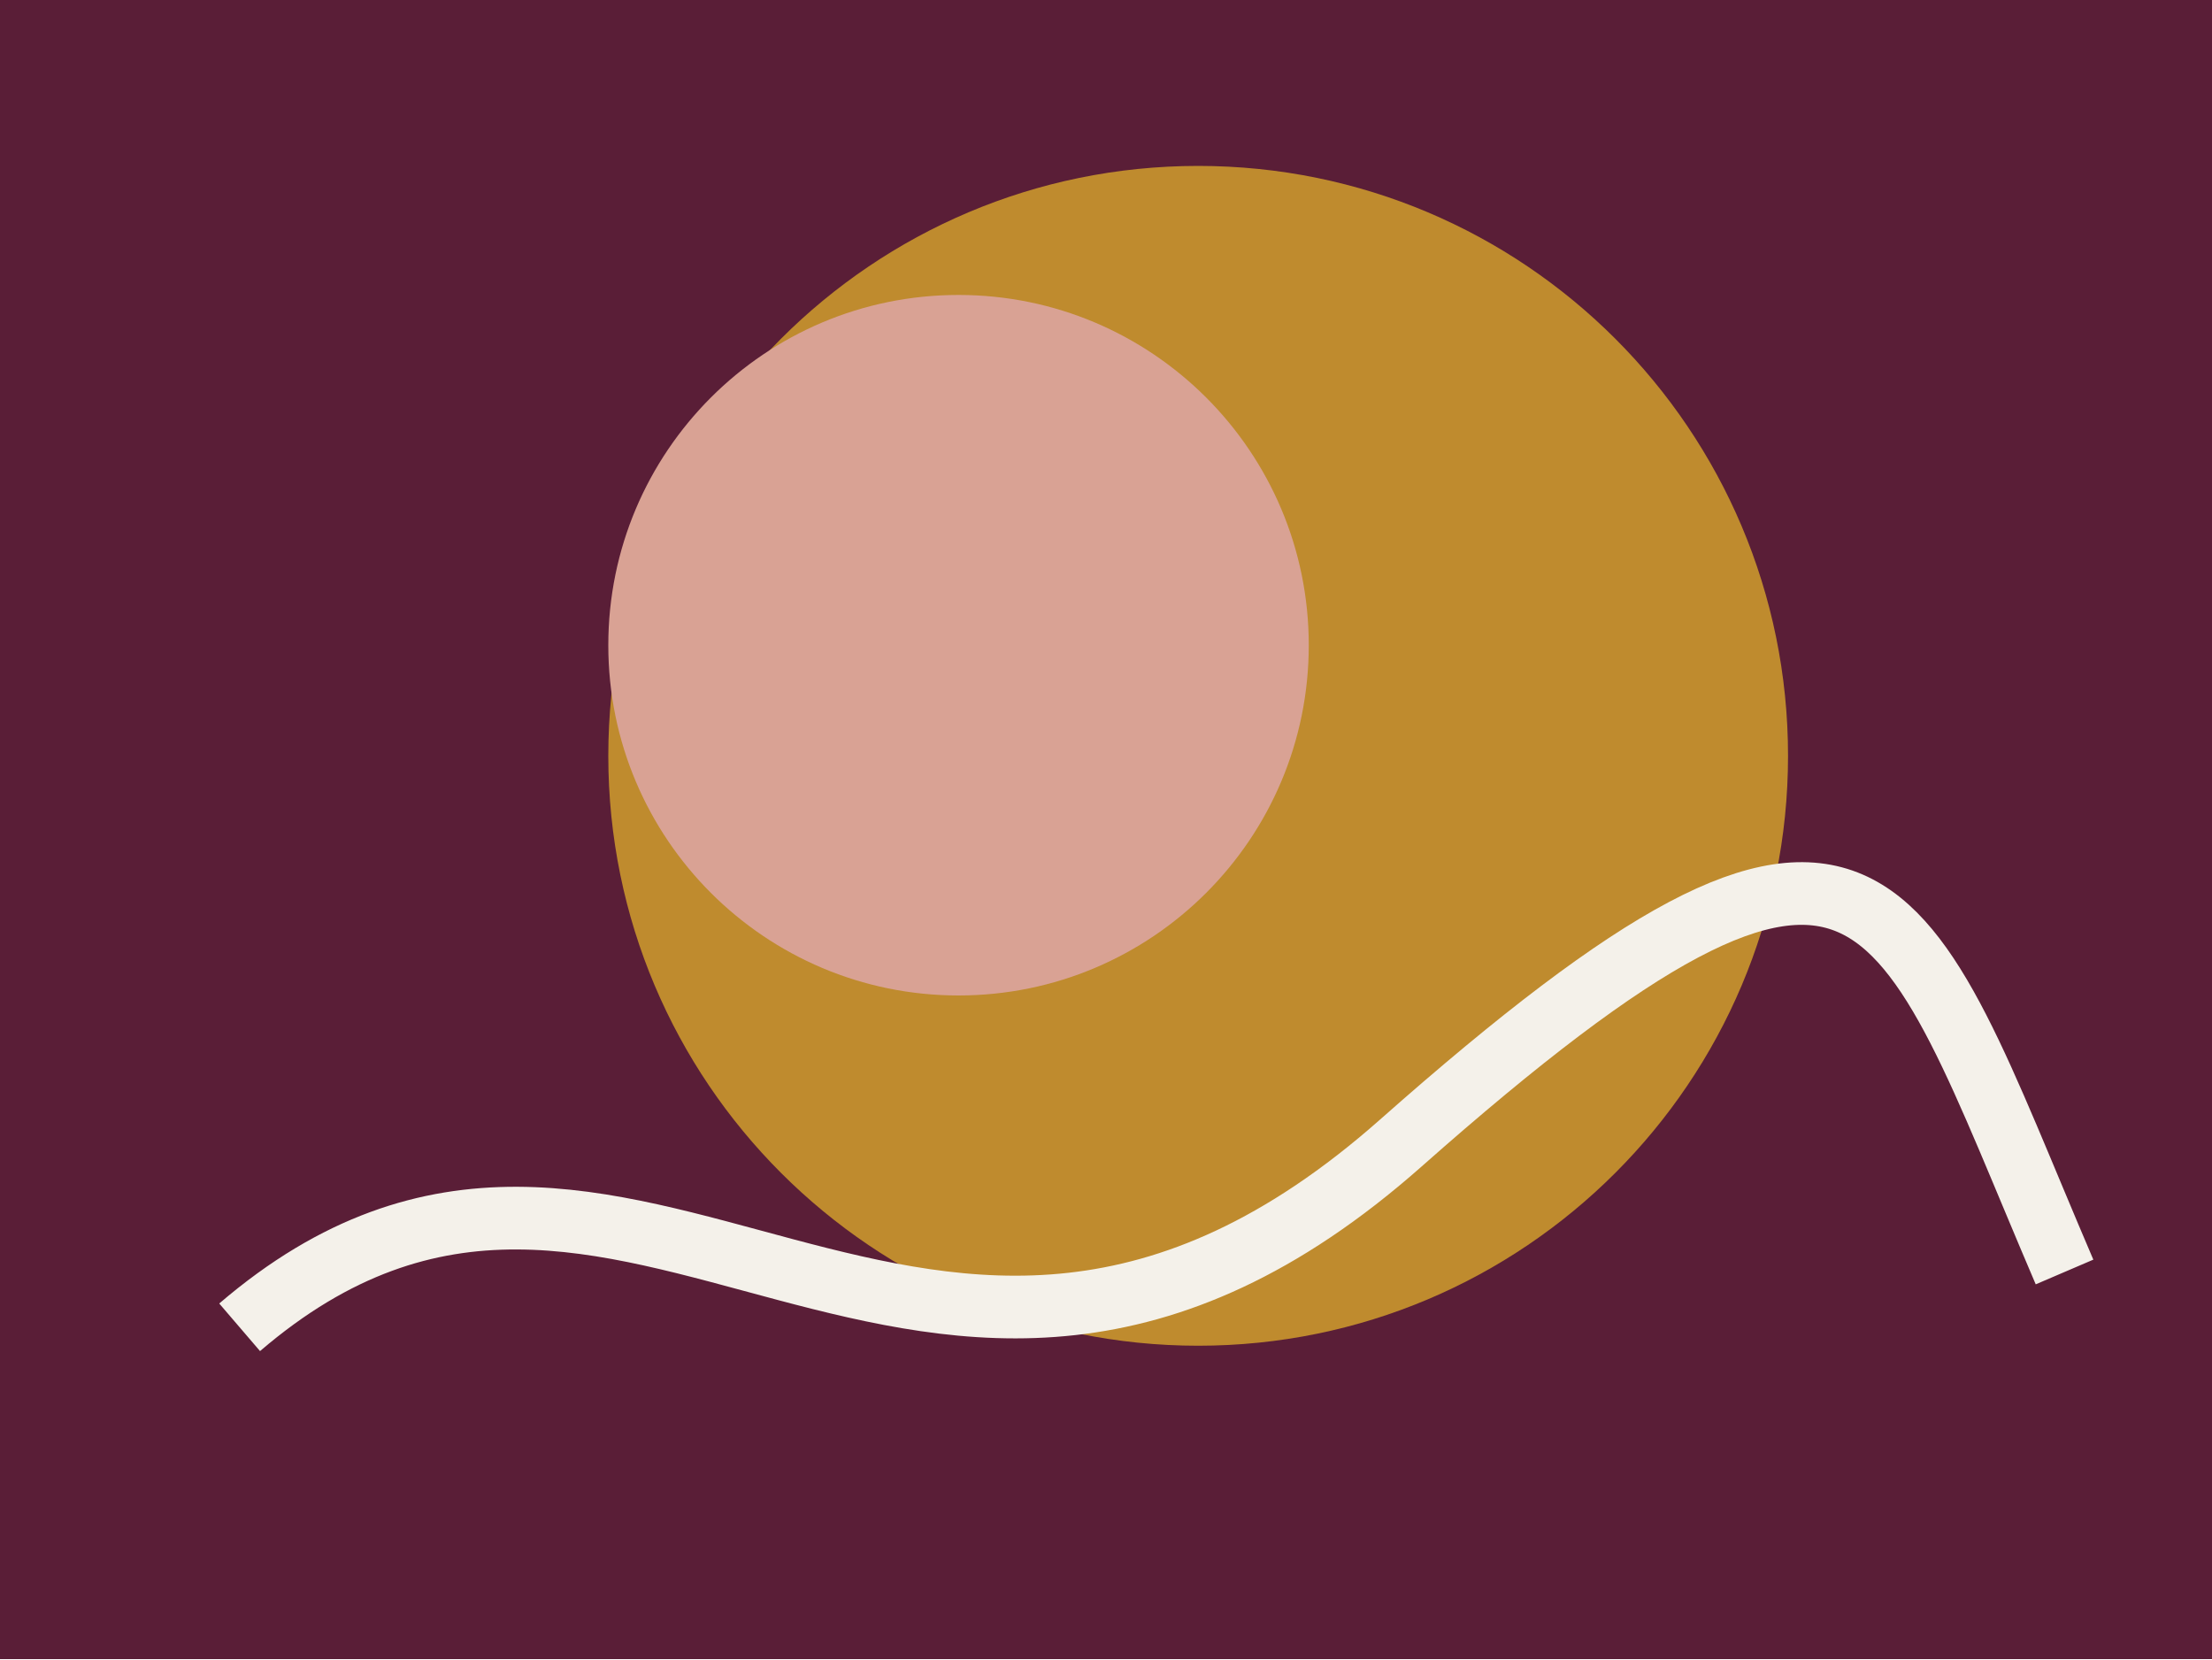
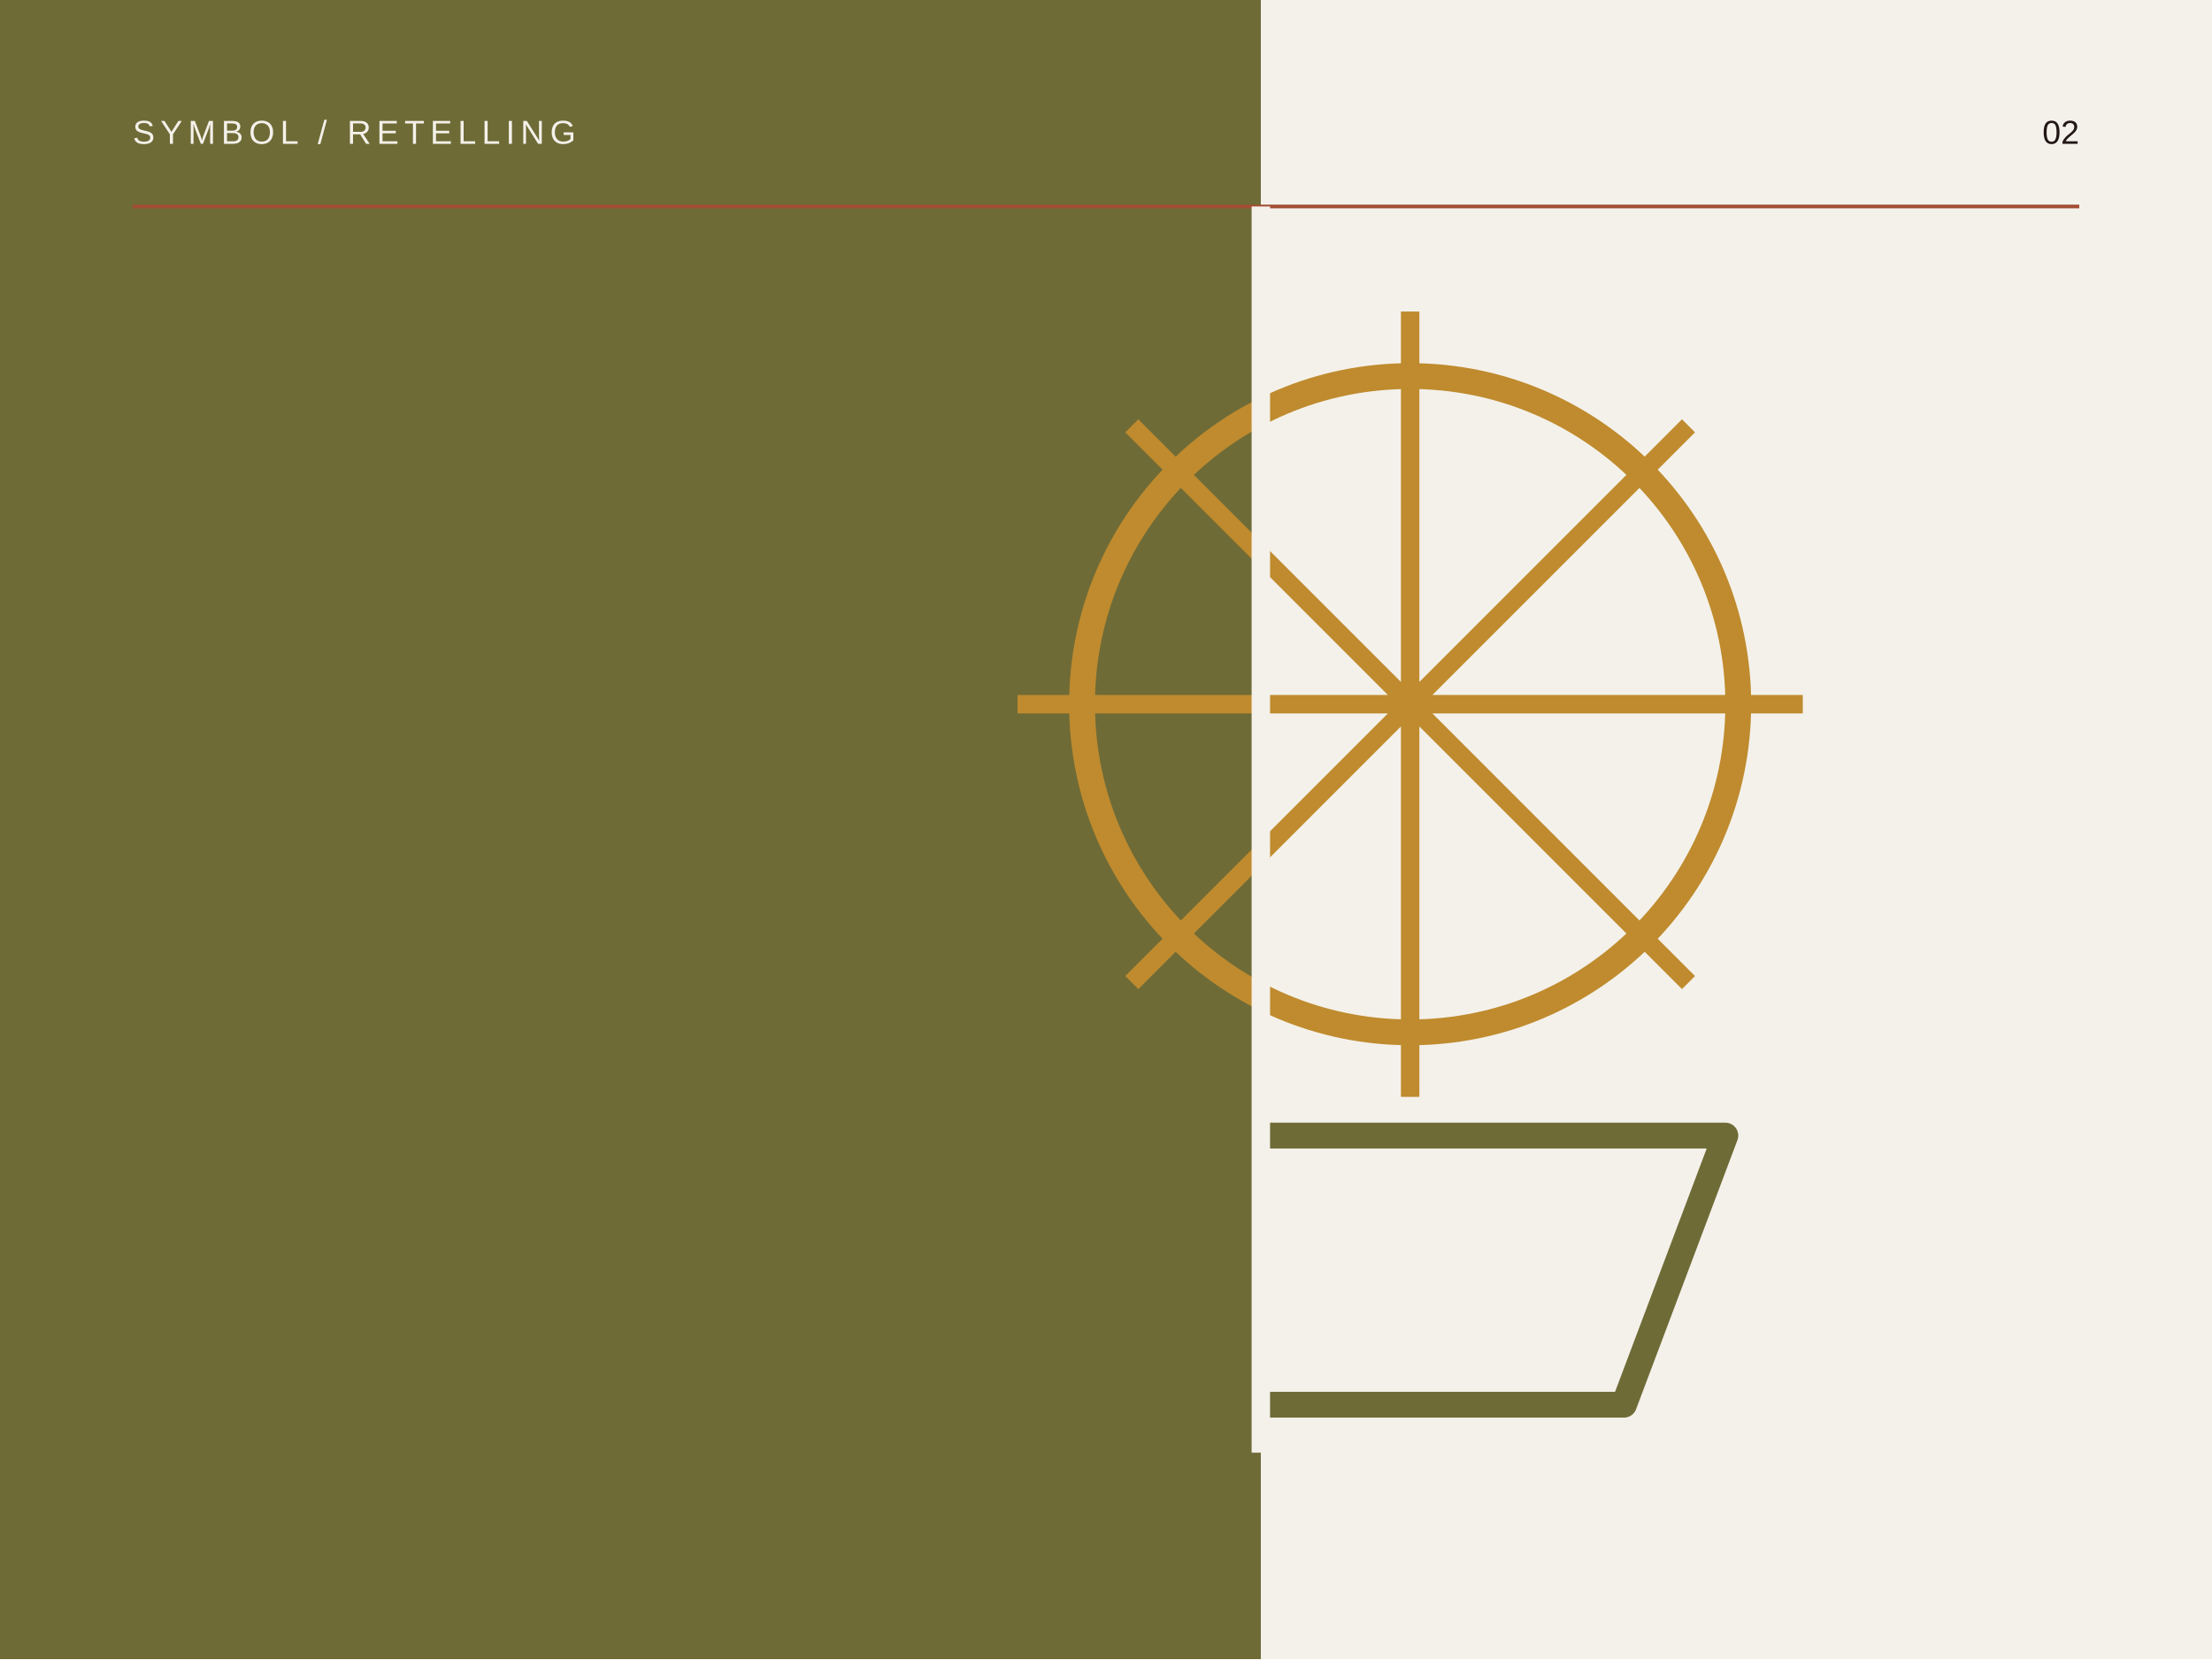
- <svg xmlns="http://www.w3.org/2000/svg" viewBox="0 0 1200 900" role="img" aria-label="Editorial abstract image about myths">
-   <rect width="1200" height="900" fill="#5a1e37" />
-   <circle cx="650" cy="410" r="320" fill="#bf8b2e" />
-   <circle cx="520" cy="350" r="190" fill="#d9a294" />
-   <path d="M130 720 C 340 540, 500 850, 760 620 S 1030 480, 1120 690" fill="none" stroke="#f4f1ea" stroke-width="34" />
+ <svg xmlns="http://www.w3.org/2000/svg" viewBox="0 0 1200 900" role="img" aria-labelledby="title description">
+   <rect class="category-field" width="1200" height="900" fill="#f4f1ea" />
+   <rect width="684" height="900" fill="#6f6b37" />
+   <line class="category-rule" x1="72" y1="112" x2="1128" y2="112" stroke="#a24e34" stroke-width="2" />
+   <text x="72" y="78" fill="#f4f1ea" font-family="Arial, sans-serif" font-size="18" letter-spacing="3">SYMBOL / RETELLING</text>
+   <text x="1128" y="78" text-anchor="end" fill="#211714" font-family="Arial, sans-serif" font-size="18">02</text>
+   <g class="category-symbol category-symbol-mythologies" fill="none" stroke-linejoin="round">
+     <circle cx="765" cy="382" r="178" stroke="#bf8b2e" stroke-width="14" />
+     <path d="M765 169v426M552 382h426M614 231l302 302M916 231L614 533" stroke="#bf8b2e" stroke-width="10" />
+     <path d="M594 616h342l-55 146H649z" stroke="#6f6b37" stroke-width="14" />
+     <path d="M684 112v676" stroke="#f4f1ea" stroke-width="10" />
+   </g>
</svg>
